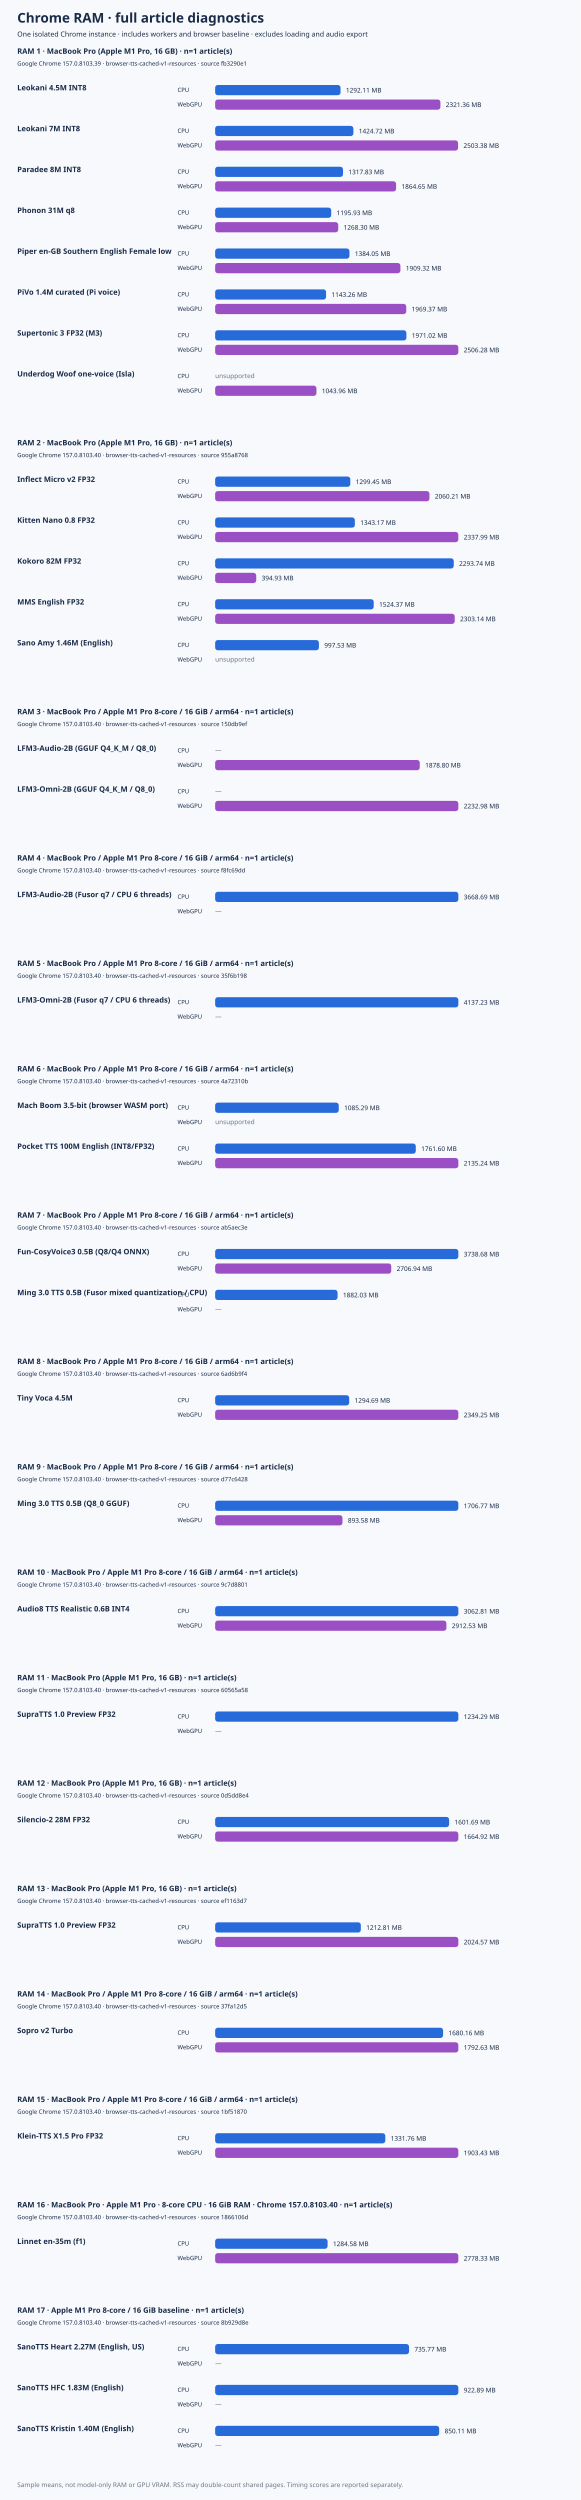
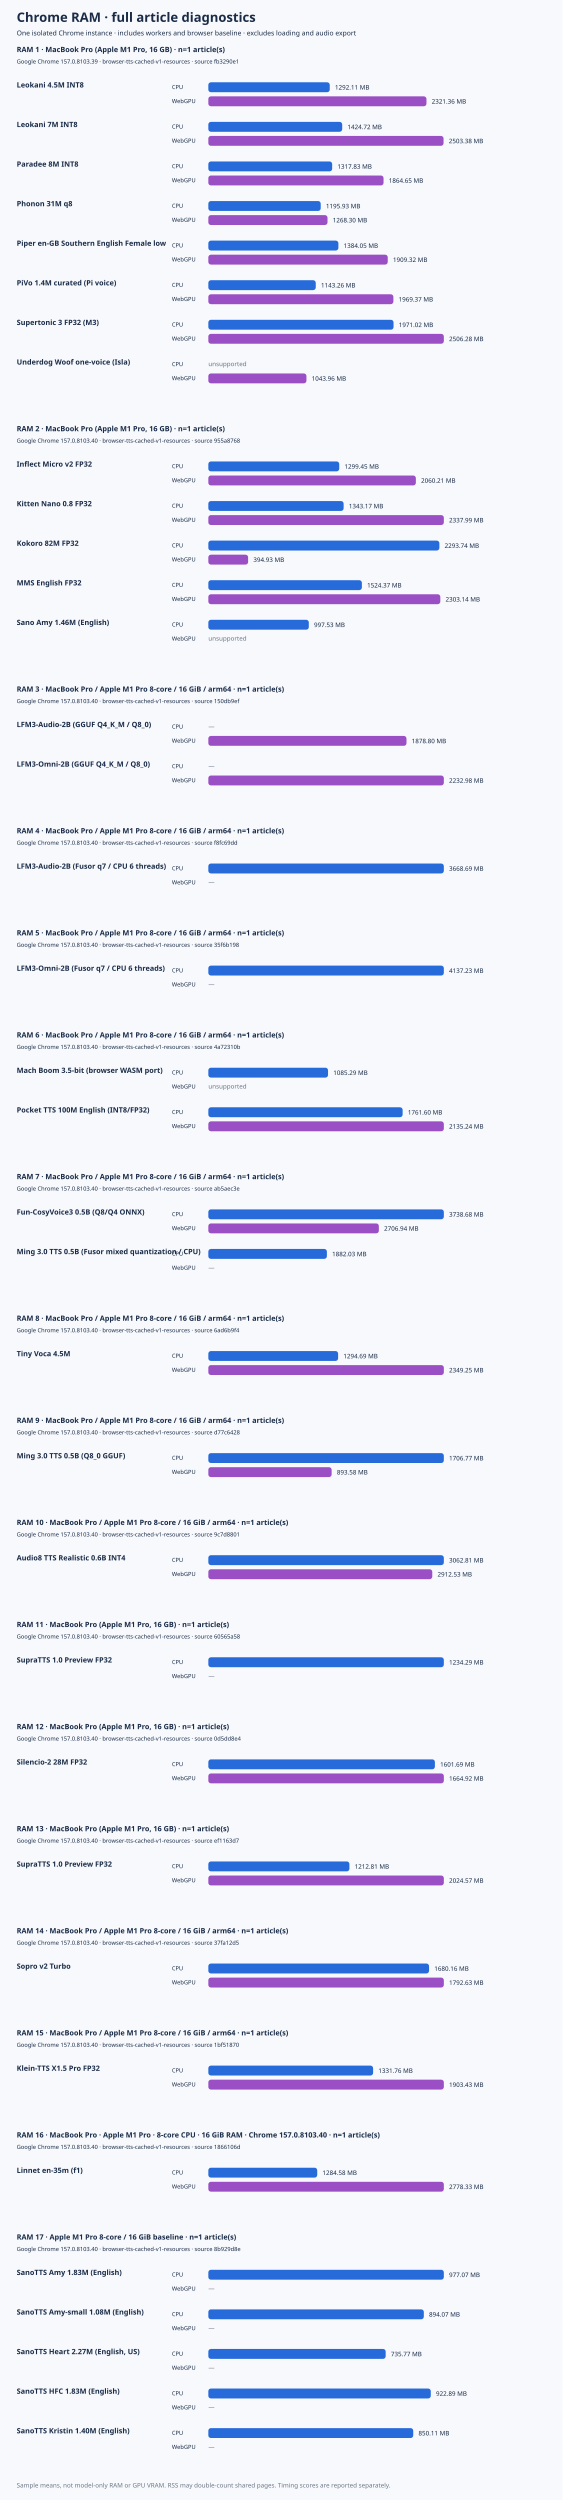
- <svg xmlns="http://www.w3.org/2000/svg" width="1080" height="4648" viewBox="0 0 1080 4648" role="img" aria-labelledby="title desc">
+ <svg xmlns="http://www.w3.org/2000/svg" width="1080" height="4800" viewBox="0 0 1080 4800" role="img" aria-labelledby="title desc">
  <rect width="100%" height="100%" fill="#f7f9fc" />
  <g font-family="system-ui,sans-serif" fill="#192b47">
    <text x="32" y="42" font-size="25" font-weight="700">Chrome RAM · full article diagnostics</text>
    <text x="32" y="68" font-size="13">One isolated Chrome instance · includes workers and browser baseline · excludes loading and audio export</text>
    <text x="32" y="100" font-size="14" font-weight="700">RAM 1 · MacBook Pro (Apple M1 Pro, 16 GB) · n=1 article(s)</text>
    <text x="32" y="122" font-size="11">Google Chrome 157.0.8103.39 · browser-tts-cached-v1-resources · source fb3290e1</text>
    <text x="32" y="168" font-size="14" font-weight="600">Leokani 4.5M INT8</text>
    <text x="330" y="171" font-size="11">CPU</text>
    <rect x="400" y="158" width="233.12" height="19" rx="5" fill="#276bdb" />
    <text x="643.12" y="172" font-size="12">1292.11 MB</text>
    <text x="330" y="198" font-size="11">WebGPU</text>
    <rect x="400" y="185" width="418.81" height="19" rx="5" fill="#9b4fc4" />
    <text x="828.81" y="199" font-size="12">2321.36 MB</text>
    <text x="32" y="244" font-size="14" font-weight="600">Leokani 7M INT8</text>
    <text x="330" y="247" font-size="11">CPU</text>
    <rect x="400" y="234" width="257.04" height="19" rx="5" fill="#276bdb" />
    <text x="667.04" y="248" font-size="12">1424.72 MB</text>
    <text x="330" y="274" font-size="11">WebGPU</text>
    <rect x="400" y="261" width="451.65" height="19" rx="5" fill="#9b4fc4" />
    <text x="861.65" y="275" font-size="12">2503.38 MB</text>
    <text x="32" y="320" font-size="14" font-weight="600">Paradee 8M INT8</text>
    <text x="330" y="323" font-size="11">CPU</text>
    <rect x="400" y="310" width="237.76" height="19" rx="5" fill="#276bdb" />
    <text x="647.76" y="324" font-size="12">1317.83 MB</text>
    <text x="330" y="350" font-size="11">WebGPU</text>
    <rect x="400" y="337" width="336.41" height="19" rx="5" fill="#9b4fc4" />
    <text x="746.41" y="351" font-size="12">1864.65 MB</text>
    <text x="32" y="396" font-size="14" font-weight="600">Phonon 31M q8</text>
    <text x="330" y="399" font-size="11">CPU</text>
    <rect x="400" y="386" width="215.77" height="19" rx="5" fill="#276bdb" />
    <text x="625.77" y="400" font-size="12">1195.93 MB</text>
    <text x="330" y="426" font-size="11">WebGPU</text>
    <rect x="400" y="413" width="228.82" height="19" rx="5" fill="#9b4fc4" />
    <text x="638.82" y="427" font-size="12">1268.30 MB</text>
    <text x="32" y="472" font-size="14" font-weight="600">Piper en-GB Southern English Female low</text>
    <text x="330" y="475" font-size="11">CPU</text>
    <rect x="400" y="462" width="249.71" height="19" rx="5" fill="#276bdb" />
    <text x="659.71" y="476" font-size="12">1384.05 MB</text>
    <text x="330" y="502" font-size="11">WebGPU</text>
    <rect x="400" y="489" width="344.47" height="19" rx="5" fill="#9b4fc4" />
    <text x="754.47" y="503" font-size="12">1909.32 MB</text>
    <text x="32" y="548" font-size="14" font-weight="600">PiVo 1.4M curated (Pi voice)</text>
    <text x="330" y="551" font-size="11">CPU</text>
    <rect x="400" y="538" width="206.26" height="19" rx="5" fill="#276bdb" />
    <text x="616.26" y="552" font-size="12">1143.26 MB</text>
    <text x="330" y="578" font-size="11">WebGPU</text>
    <rect x="400" y="565" width="355.31" height="19" rx="5" fill="#9b4fc4" />
    <text x="765.31" y="579" font-size="12">1969.37 MB</text>
    <text x="32" y="624" font-size="14" font-weight="600">Supertonic 3 FP32 (M3)</text>
    <text x="330" y="627" font-size="11">CPU</text>
    <rect x="400" y="614" width="355.60" height="19" rx="5" fill="#276bdb" />
    <text x="765.60" y="628" font-size="12">1971.02 MB</text>
    <text x="330" y="654" font-size="11">WebGPU</text>
    <rect x="400" y="641" width="452.17" height="19" rx="5" fill="#9b4fc4" />
    <text x="862.17" y="655" font-size="12">2506.28 MB</text>
    <text x="32" y="700" font-size="14" font-weight="600">Underdog Woof one-voice (Isla)</text>
    <text x="330" y="703" font-size="11">CPU</text>
    <text x="400" y="703" font-size="12" fill="#6c7686">unsupported</text>
    <text x="330" y="730" font-size="11">WebGPU</text>
    <rect x="400" y="717" width="188.35" height="19" rx="5" fill="#9b4fc4" />
    <text x="598.35" y="731" font-size="12">1043.96 MB</text>
    <text x="32" y="828" font-size="14" font-weight="700">RAM 2 · MacBook Pro (Apple M1 Pro, 16 GB) · n=1 article(s)</text>
    <text x="32" y="850" font-size="11">Google Chrome 157.0.8103.40 · browser-tts-cached-v1-resources · source 955a8768</text>
    <text x="32" y="896" font-size="14" font-weight="600">Inflect Micro v2 FP32</text>
    <text x="330" y="899" font-size="11">CPU</text>
    <rect x="400" y="886" width="251.32" height="19" rx="5" fill="#276bdb" />
    <text x="661.32" y="900" font-size="12">1299.45 MB</text>
    <text x="330" y="926" font-size="11">WebGPU</text>
    <rect x="400" y="913" width="398.45" height="19" rx="5" fill="#9b4fc4" />
    <text x="808.45" y="927" font-size="12">2060.21 MB</text>
    <text x="32" y="972" font-size="14" font-weight="600">Kitten Nano 0.8 FP32</text>
    <text x="330" y="975" font-size="11">CPU</text>
    <rect x="400" y="962" width="259.77" height="19" rx="5" fill="#276bdb" />
    <text x="669.77" y="976" font-size="12">1343.17 MB</text>
    <text x="330" y="1002" font-size="11">WebGPU</text>
    <rect x="400" y="989" width="452.17" height="19" rx="5" fill="#9b4fc4" />
    <text x="862.17" y="1003" font-size="12">2337.99 MB</text>
    <text x="32" y="1048" font-size="14" font-weight="600">Kokoro 82M FP32</text>
    <text x="330" y="1051" font-size="11">CPU</text>
    <rect x="400" y="1038" width="443.61" height="19" rx="5" fill="#276bdb" />
    <text x="853.61" y="1052" font-size="12">2293.74 MB</text>
    <text x="330" y="1078" font-size="11">WebGPU</text>
    <rect x="400" y="1065" width="76.38" height="19" rx="5" fill="#9b4fc4" />
    <text x="486.38" y="1079" font-size="12">394.93 MB</text>
    <text x="32" y="1124" font-size="14" font-weight="600">MMS English FP32</text>
    <text x="330" y="1127" font-size="11">CPU</text>
    <rect x="400" y="1114" width="294.82" height="19" rx="5" fill="#276bdb" />
    <text x="704.82" y="1128" font-size="12">1524.37 MB</text>
    <text x="330" y="1154" font-size="11">WebGPU</text>
    <rect x="400" y="1141" width="445.43" height="19" rx="5" fill="#9b4fc4" />
    <text x="855.43" y="1155" font-size="12">2303.14 MB</text>
    <text x="32" y="1200" font-size="14" font-weight="600">Sano Amy 1.46M (English)</text>
    <text x="330" y="1203" font-size="11">CPU</text>
    <rect x="400" y="1190" width="192.92" height="19" rx="5" fill="#276bdb" />
    <text x="602.92" y="1204" font-size="12">997.53 MB</text>
    <text x="330" y="1230" font-size="11">WebGPU</text>
    <text x="400" y="1230" font-size="12" fill="#6c7686">unsupported</text>
    <text x="32" y="1328" font-size="14" font-weight="700">RAM 3 · MacBook Pro / Apple M1 Pro 8-core / 16 GiB / arm64 · n=1 article(s)</text>
    <text x="32" y="1350" font-size="11">Google Chrome 157.0.8103.40 · browser-tts-cached-v1-resources · source 150db9ef</text>
    <text x="32" y="1396" font-size="14" font-weight="600">LFM3-Audio-2B (GGUF Q4_K_M / Q8_0)</text>
    <text x="330" y="1399" font-size="11">CPU</text>
    <text x="400" y="1399" font-size="12" fill="#6c7686">—</text>
    <text x="330" y="1426" font-size="11">WebGPU</text>
    <rect x="400" y="1413" width="380.45" height="19" rx="5" fill="#9b4fc4" />
    <text x="790.45" y="1427" font-size="12">1878.80 MB</text>
    <text x="32" y="1472" font-size="14" font-weight="600">LFM3-Omni-2B (GGUF Q4_K_M / Q8_0)</text>
    <text x="330" y="1475" font-size="11">CPU</text>
    <text x="400" y="1475" font-size="12" fill="#6c7686">—</text>
    <text x="330" y="1502" font-size="11">WebGPU</text>
    <rect x="400" y="1489" width="452.17" height="19" rx="5" fill="#9b4fc4" />
    <text x="862.17" y="1503" font-size="12">2232.98 MB</text>
    <text x="32" y="1600" font-size="14" font-weight="700">RAM 4 · MacBook Pro / Apple M1 Pro 8-core / 16 GiB / arm64 · n=1 article(s)</text>
    <text x="32" y="1622" font-size="11">Google Chrome 157.0.8103.40 · browser-tts-cached-v1-resources · source f8fc69dd</text>
    <text x="32" y="1668" font-size="14" font-weight="600">LFM3-Audio-2B (Fusor q7 / CPU 6 threads)</text>
    <text x="330" y="1671" font-size="11">CPU</text>
    <rect x="400" y="1658" width="452.17" height="19" rx="5" fill="#276bdb" />
    <text x="862.17" y="1672" font-size="12">3668.69 MB</text>
    <text x="330" y="1698" font-size="11">WebGPU</text>
    <text x="400" y="1698" font-size="12" fill="#6c7686">—</text>
    <text x="32" y="1796" font-size="14" font-weight="700">RAM 5 · MacBook Pro / Apple M1 Pro 8-core / 16 GiB / arm64 · n=1 article(s)</text>
    <text x="32" y="1818" font-size="11">Google Chrome 157.0.8103.40 · browser-tts-cached-v1-resources · source 35f6b198</text>
    <text x="32" y="1864" font-size="14" font-weight="600">LFM3-Omni-2B (Fusor q7 / CPU 6 threads)</text>
    <text x="330" y="1867" font-size="11">CPU</text>
    <rect x="400" y="1854" width="452.17" height="19" rx="5" fill="#276bdb" />
    <text x="862.17" y="1868" font-size="12">4137.23 MB</text>
    <text x="330" y="1894" font-size="11">WebGPU</text>
    <text x="400" y="1894" font-size="12" fill="#6c7686">—</text>
    <text x="32" y="1992" font-size="14" font-weight="700">RAM 6 · MacBook Pro / Apple M1 Pro 8-core / 16 GiB / arm64 · n=1 article(s)</text>
    <text x="32" y="2014" font-size="11">Google Chrome 157.0.8103.40 · browser-tts-cached-v1-resources · source 4a72310b</text>
    <text x="32" y="2060" font-size="14" font-weight="600">Mach Boom 3.5-bit (browser WASM port)</text>
    <text x="330" y="2063" font-size="11">CPU</text>
    <rect x="400" y="2050" width="229.83" height="19" rx="5" fill="#276bdb" />
    <text x="639.83" y="2064" font-size="12">1085.29 MB</text>
    <text x="330" y="2090" font-size="11">WebGPU</text>
    <text x="400" y="2090" font-size="12" fill="#6c7686">unsupported</text>
    <text x="32" y="2136" font-size="14" font-weight="600">Pocket TTS 100M English (INT8/FP32)</text>
    <text x="330" y="2139" font-size="11">CPU</text>
    <rect x="400" y="2126" width="373.05" height="19" rx="5" fill="#276bdb" />
    <text x="783.05" y="2140" font-size="12">1761.60 MB</text>
    <text x="330" y="2166" font-size="11">WebGPU</text>
    <rect x="400" y="2153" width="452.17" height="19" rx="5" fill="#9b4fc4" />
    <text x="862.17" y="2167" font-size="12">2135.24 MB</text>
    <text x="32" y="2264" font-size="14" font-weight="700">RAM 7 · MacBook Pro / Apple M1 Pro 8-core / 16 GiB / arm64 · n=1 article(s)</text>
    <text x="32" y="2286" font-size="11">Google Chrome 157.0.8103.40 · browser-tts-cached-v1-resources · source ab5aec3e</text>
    <text x="32" y="2332" font-size="14" font-weight="600">Fun-CosyVoice3 0.5B (Q8/Q4 ONNX)</text>
    <text x="330" y="2335" font-size="11">CPU</text>
    <rect x="400" y="2322" width="452.17" height="19" rx="5" fill="#276bdb" />
    <text x="862.17" y="2336" font-size="12">3738.68 MB</text>
    <text x="330" y="2362" font-size="11">WebGPU</text>
    <rect x="400" y="2349" width="327.39" height="19" rx="5" fill="#9b4fc4" />
    <text x="737.39" y="2363" font-size="12">2706.94 MB</text>
    <text x="32" y="2408" font-size="14" font-weight="600">Ming 3.0 TTS 0.5B (Fusor mixed quantization / CPU)</text>
    <text x="330" y="2411" font-size="11">CPU</text>
    <rect x="400" y="2398" width="227.62" height="19" rx="5" fill="#276bdb" />
    <text x="637.62" y="2412" font-size="12">1882.03 MB</text>
    <text x="330" y="2438" font-size="11">WebGPU</text>
    <text x="400" y="2438" font-size="12" fill="#6c7686">—</text>
    <text x="32" y="2536" font-size="14" font-weight="700">RAM 8 · MacBook Pro / Apple M1 Pro 8-core / 16 GiB / arm64 · n=1 article(s)</text>
    <text x="32" y="2558" font-size="11">Google Chrome 157.0.8103.40 · browser-tts-cached-v1-resources · source 6ad6b9f4</text>
    <text x="32" y="2604" font-size="14" font-weight="600">Tiny Voca 4.5M</text>
    <text x="330" y="2607" font-size="11">CPU</text>
    <rect x="400" y="2594" width="249.20" height="19" rx="5" fill="#276bdb" />
    <text x="659.20" y="2608" font-size="12">1294.69 MB</text>
    <text x="330" y="2634" font-size="11">WebGPU</text>
    <rect x="400" y="2621" width="452.17" height="19" rx="5" fill="#9b4fc4" />
    <text x="862.17" y="2635" font-size="12">2349.25 MB</text>
    <text x="32" y="2732" font-size="14" font-weight="700">RAM 9 · MacBook Pro / Apple M1 Pro 8-core / 16 GiB / arm64 · n=1 article(s)</text>
    <text x="32" y="2754" font-size="11">Google Chrome 157.0.8103.40 · browser-tts-cached-v1-resources · source d77c6428</text>
    <text x="32" y="2800" font-size="14" font-weight="600">Ming 3.0 TTS 0.5B (Q8_0 GGUF)</text>
    <text x="330" y="2803" font-size="11">CPU</text>
    <rect x="400" y="2790" width="452.17" height="19" rx="5" fill="#276bdb" />
    <text x="862.17" y="2804" font-size="12">1706.77 MB</text>
    <text x="330" y="2830" font-size="11">WebGPU</text>
    <rect x="400" y="2817" width="236.74" height="19" rx="5" fill="#9b4fc4" />
    <text x="646.74" y="2831" font-size="12">893.58 MB</text>
    <text x="32" y="2928" font-size="14" font-weight="700">RAM 10 · MacBook Pro / Apple M1 Pro 8-core / 16 GiB / arm64 · n=1 article(s)</text>
    <text x="32" y="2950" font-size="11">Google Chrome 157.0.8103.40 · browser-tts-cached-v1-resources · source 9c7d8801</text>
    <text x="32" y="2996" font-size="14" font-weight="600">Audio8 TTS Realistic 0.6B INT4</text>
    <text x="330" y="2999" font-size="11">CPU</text>
    <rect x="400" y="2986" width="452.17" height="19" rx="5" fill="#276bdb" />
    <text x="862.17" y="3000" font-size="12">3062.81 MB</text>
    <text x="330" y="3026" font-size="11">WebGPU</text>
    <rect x="400" y="3013" width="429.99" height="19" rx="5" fill="#9b4fc4" />
    <text x="839.99" y="3027" font-size="12">2912.53 MB</text>
    <text x="32" y="3124" font-size="14" font-weight="700">RAM 11 · MacBook Pro (Apple M1 Pro, 16 GB) · n=1 article(s)</text>
    <text x="32" y="3146" font-size="11">Google Chrome 157.0.8103.40 · browser-tts-cached-v1-resources · source 60565a58</text>
    <text x="32" y="3192" font-size="14" font-weight="600">SupraTTS 1.0 Preview FP32</text>
    <text x="330" y="3195" font-size="11">CPU</text>
    <rect x="400" y="3182" width="452.17" height="19" rx="5" fill="#276bdb" />
    <text x="862.17" y="3196" font-size="12">1234.29 MB</text>
    <text x="330" y="3222" font-size="11">WebGPU</text>
    <text x="400" y="3222" font-size="12" fill="#6c7686">—</text>
    <text x="32" y="3320" font-size="14" font-weight="700">RAM 12 · MacBook Pro (Apple M1 Pro, 16 GB) · n=1 article(s)</text>
    <text x="32" y="3342" font-size="11">Google Chrome 157.0.8103.40 · browser-tts-cached-v1-resources · source 0d5dd8e4</text>
    <text x="32" y="3388" font-size="14" font-weight="600">Silencio-2 28M FP32</text>
    <text x="330" y="3391" font-size="11">CPU</text>
    <rect x="400" y="3378" width="435.00" height="19" rx="5" fill="#276bdb" />
    <text x="845.00" y="3392" font-size="12">1601.69 MB</text>
    <text x="330" y="3418" font-size="11">WebGPU</text>
    <rect x="400" y="3405" width="452.17" height="19" rx="5" fill="#9b4fc4" />
    <text x="862.17" y="3419" font-size="12">1664.92 MB</text>
    <text x="32" y="3516" font-size="14" font-weight="700">RAM 13 · MacBook Pro (Apple M1 Pro, 16 GB) · n=1 article(s)</text>
    <text x="32" y="3538" font-size="11">Google Chrome 157.0.8103.40 · browser-tts-cached-v1-resources · source ef1163d7</text>
    <text x="32" y="3584" font-size="14" font-weight="600">SupraTTS 1.0 Preview FP32</text>
    <text x="330" y="3587" font-size="11">CPU</text>
    <rect x="400" y="3574" width="270.87" height="19" rx="5" fill="#276bdb" />
    <text x="680.87" y="3588" font-size="12">1212.81 MB</text>
    <text x="330" y="3614" font-size="11">WebGPU</text>
    <rect x="400" y="3601" width="452.17" height="19" rx="5" fill="#9b4fc4" />
    <text x="862.17" y="3615" font-size="12">2024.57 MB</text>
    <text x="32" y="3712" font-size="14" font-weight="700">RAM 14 · MacBook Pro / Apple M1 Pro 8-core / 16 GiB / arm64 · n=1 article(s)</text>
    <text x="32" y="3734" font-size="11">Google Chrome 157.0.8103.40 · browser-tts-cached-v1-resources · source 37fa12d5</text>
    <text x="32" y="3780" font-size="14" font-weight="600">Sopro v2 Turbo</text>
    <text x="330" y="3783" font-size="11">CPU</text>
    <rect x="400" y="3770" width="423.80" height="19" rx="5" fill="#276bdb" />
    <text x="833.80" y="3784" font-size="12">1680.16 MB</text>
    <text x="330" y="3810" font-size="11">WebGPU</text>
    <rect x="400" y="3797" width="452.17" height="19" rx="5" fill="#9b4fc4" />
    <text x="862.17" y="3811" font-size="12">1792.63 MB</text>
    <text x="32" y="3908" font-size="14" font-weight="700">RAM 15 · MacBook Pro / Apple M1 Pro 8-core / 16 GiB / arm64 · n=1 article(s)</text>
    <text x="32" y="3930" font-size="11">Google Chrome 157.0.8103.40 · browser-tts-cached-v1-resources · source 1bf51870</text>
    <text x="32" y="3976" font-size="14" font-weight="600">Klein-TTS X1.5 Pro FP32</text>
    <text x="330" y="3979" font-size="11">CPU</text>
    <rect x="400" y="3966" width="316.37" height="19" rx="5" fill="#276bdb" />
    <text x="726.37" y="3980" font-size="12">1331.76 MB</text>
    <text x="330" y="4006" font-size="11">WebGPU</text>
    <rect x="400" y="3993" width="452.17" height="19" rx="5" fill="#9b4fc4" />
    <text x="862.17" y="4007" font-size="12">1903.43 MB</text>
    <text x="32" y="4104" font-size="14" font-weight="700">RAM 16 · MacBook Pro · Apple M1 Pro · 8-core CPU · 16 GiB RAM · Chrome 157.0.8103.40 · n=1 article(s)</text>
    <text x="32" y="4126" font-size="11">Google Chrome 157.0.8103.40 · browser-tts-cached-v1-resources · source 1866106d</text>
    <text x="32" y="4172" font-size="14" font-weight="600">Linnet en-35m (f1)</text>
    <text x="330" y="4175" font-size="11">CPU</text>
    <rect x="400" y="4162" width="209.07" height="19" rx="5" fill="#276bdb" />
    <text x="619.07" y="4176" font-size="12">1284.58 MB</text>
    <text x="330" y="4202" font-size="11">WebGPU</text>
    <rect x="400" y="4189" width="452.17" height="19" rx="5" fill="#9b4fc4" />
    <text x="862.17" y="4203" font-size="12">2778.33 MB</text>
    <text x="32" y="4300" font-size="14" font-weight="700">RAM 17 · Apple M1 Pro 8-core / 16 GiB baseline · n=1 article(s)</text>
    <text x="32" y="4322" font-size="11">Google Chrome 157.0.8103.40 · browser-tts-cached-v1-resources · source 8b929d8e</text>
-     <text x="32" y="4368" font-size="14" font-weight="600">SanoTTS Heart 2.27M (English, US)</text>
+     <text x="32" y="4368" font-size="14" font-weight="600">SanoTTS Amy 1.83M (English)</text>
    <text x="330" y="4371" font-size="11">CPU</text>
-     <rect x="400" y="4358" width="360.50" height="19" rx="5" fill="#276bdb" />
-     <text x="770.50" y="4372" font-size="12">735.77 MB</text>
+     <rect x="400" y="4358" width="452.17" height="19" rx="5" fill="#276bdb" />
+     <text x="862.17" y="4372" font-size="12">977.07 MB</text>
    <text x="330" y="4398" font-size="11">WebGPU</text>
    <text x="400" y="4398" font-size="12" fill="#6c7686">—</text>
-     <text x="32" y="4444" font-size="14" font-weight="600">SanoTTS HFC 1.83M (English)</text>
+     <text x="32" y="4444" font-size="14" font-weight="600">SanoTTS Amy-small 1.08M (English)</text>
    <text x="330" y="4447" font-size="11">CPU</text>
-     <rect x="400" y="4434" width="452.17" height="19" rx="5" fill="#276bdb" />
-     <text x="862.17" y="4448" font-size="12">922.89 MB</text>
+     <rect x="400" y="4434" width="413.76" height="19" rx="5" fill="#276bdb" />
+     <text x="823.76" y="4448" font-size="12">894.07 MB</text>
    <text x="330" y="4474" font-size="11">WebGPU</text>
    <text x="400" y="4474" font-size="12" fill="#6c7686">—</text>
-     <text x="32" y="4520" font-size="14" font-weight="600">SanoTTS Kristin 1.40M (English)</text>
+     <text x="32" y="4520" font-size="14" font-weight="600">SanoTTS Heart 2.27M (English, US)</text>
    <text x="330" y="4523" font-size="11">CPU</text>
-     <rect x="400" y="4510" width="416.52" height="19" rx="5" fill="#276bdb" />
-     <text x="826.52" y="4524" font-size="12">850.11 MB</text>
+     <rect x="400" y="4510" width="340.50" height="19" rx="5" fill="#276bdb" />
+     <text x="750.50" y="4524" font-size="12">735.77 MB</text>
    <text x="330" y="4550" font-size="11">WebGPU</text>
    <text x="400" y="4550" font-size="12" fill="#6c7686">—</text>
-     <text x="32" y="4624" font-size="12" fill="#6c7686">Sample means, not model-only RAM or GPU VRAM. RSS may double-count shared pages. Timing scores are reported separately.</text>
+     <text x="32" y="4596" font-size="14" font-weight="600">SanoTTS HFC 1.83M (English)</text>
+     <text x="330" y="4599" font-size="11">CPU</text>
+     <rect x="400" y="4586" width="427.10" height="19" rx="5" fill="#276bdb" />
+     <text x="837.10" y="4600" font-size="12">922.89 MB</text>
+     <text x="330" y="4626" font-size="11">WebGPU</text>
+     <text x="400" y="4626" font-size="12" fill="#6c7686">—</text>
+     <text x="32" y="4672" font-size="14" font-weight="600">SanoTTS Kristin 1.40M (English)</text>
+     <text x="330" y="4675" font-size="11">CPU</text>
+     <rect x="400" y="4662" width="393.42" height="19" rx="5" fill="#276bdb" />
+     <text x="803.42" y="4676" font-size="12">850.11 MB</text>
+     <text x="330" y="4702" font-size="11">WebGPU</text>
+     <text x="400" y="4702" font-size="12" fill="#6c7686">—</text>
+     <text x="32" y="4776" font-size="12" fill="#6c7686">Sample means, not model-only RAM or GPU VRAM. RSS may double-count shared pages. Timing scores are reported separately.</text>
  </g>
</svg>
